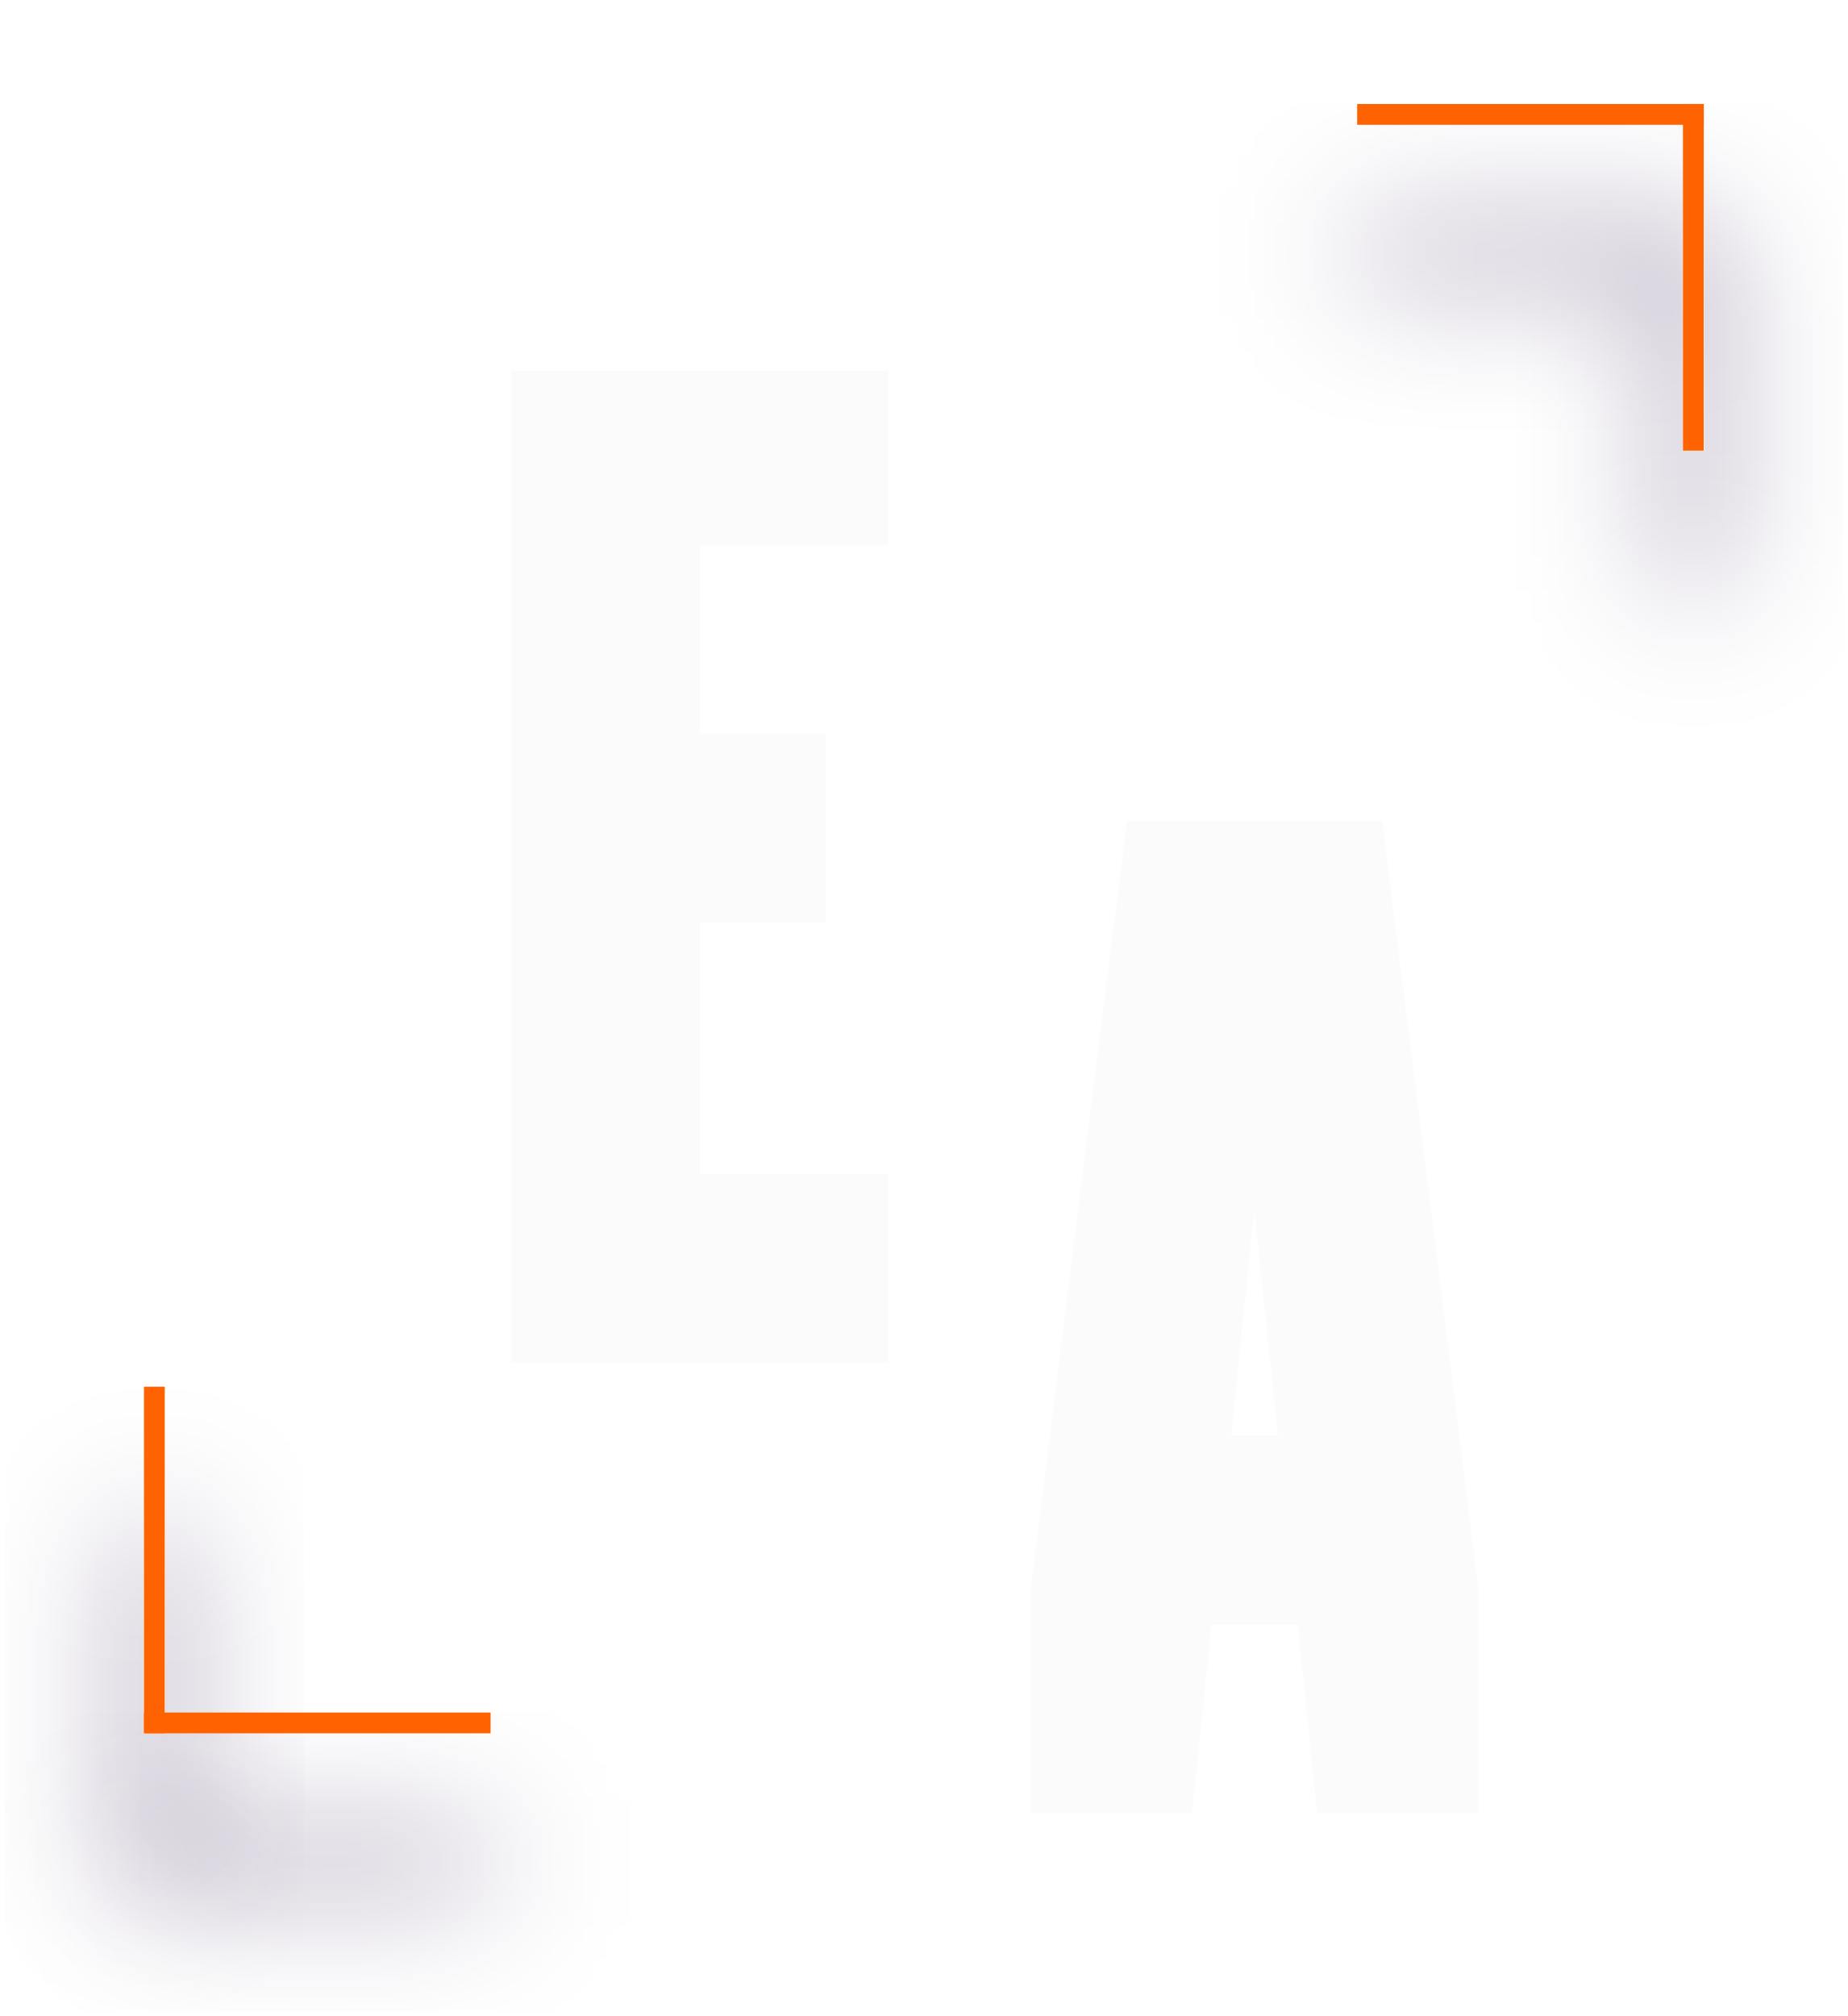
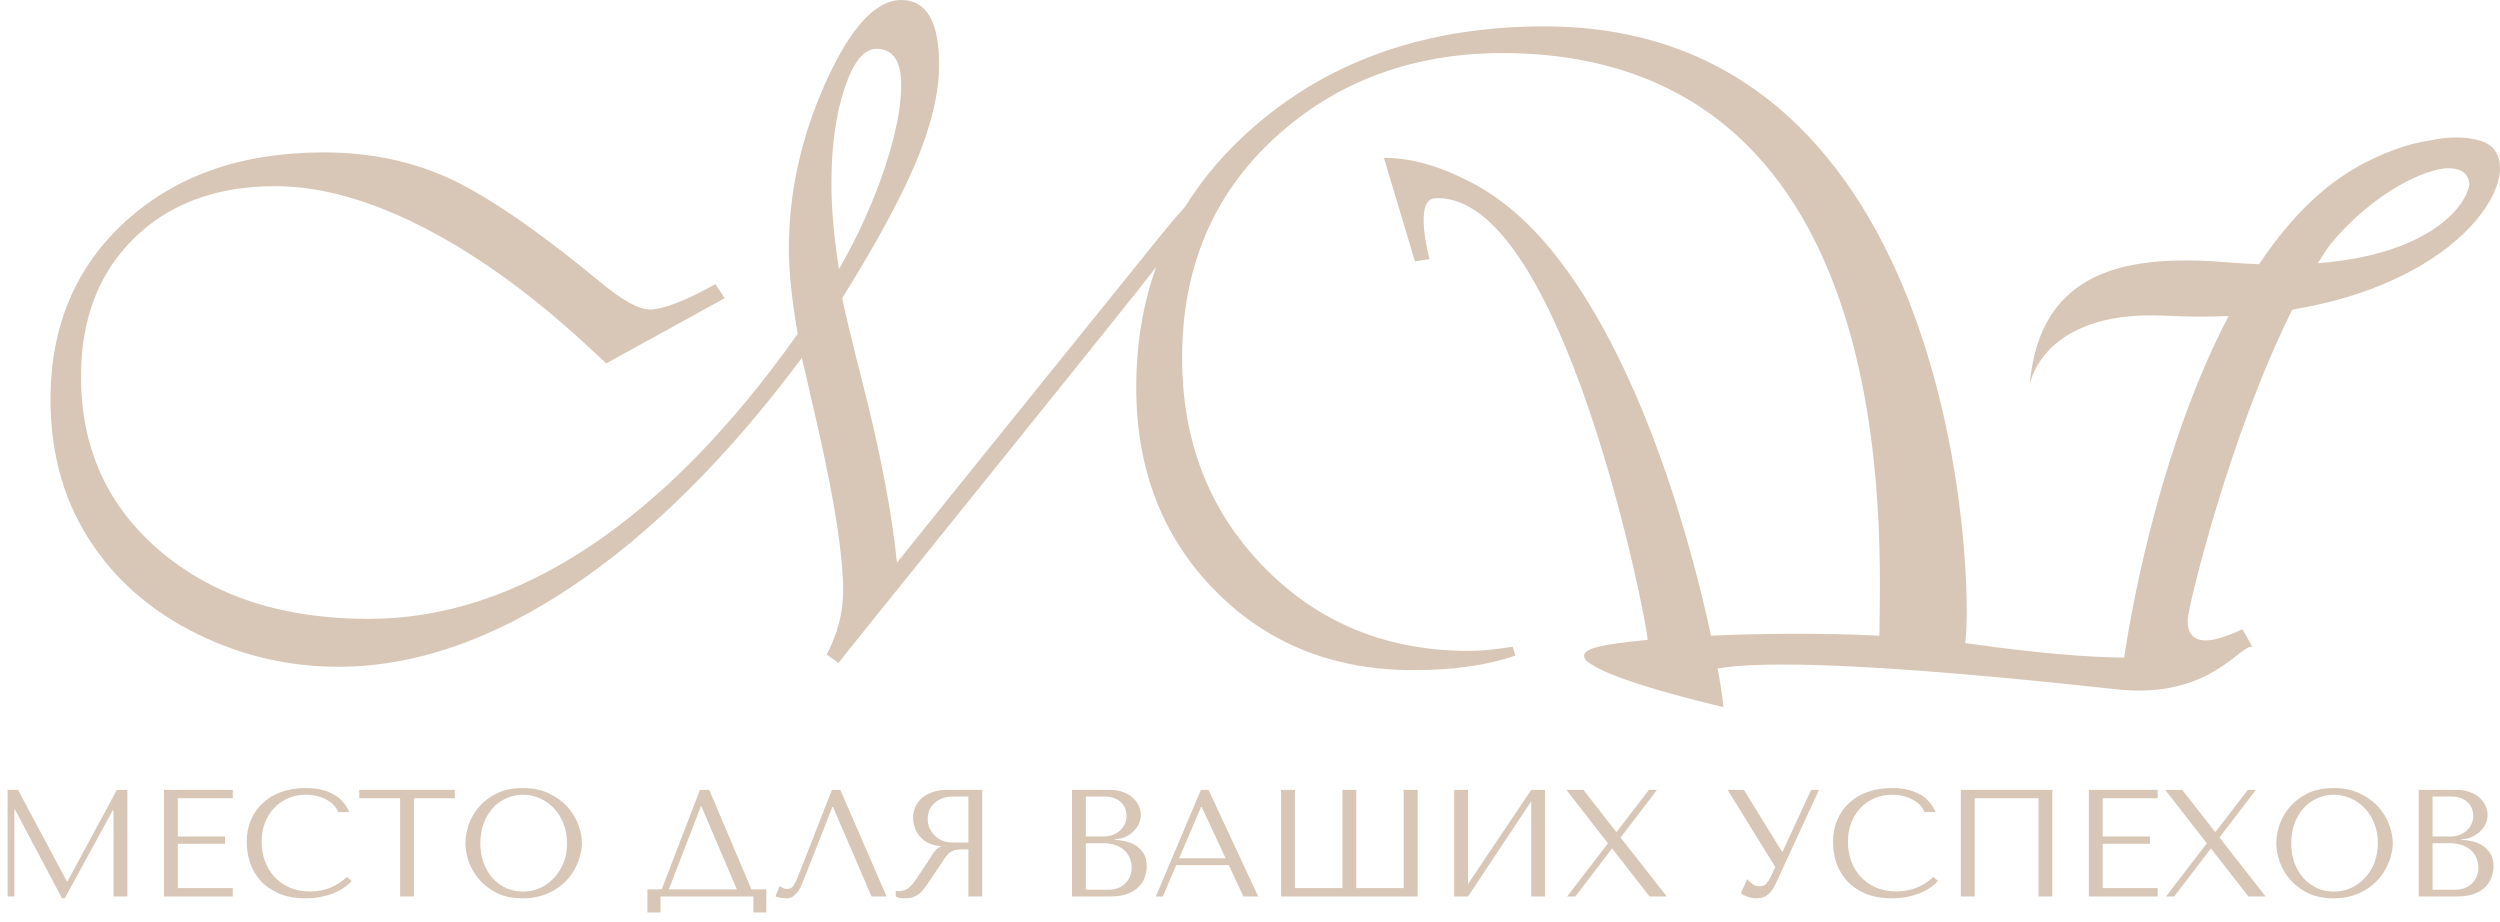
- <svg xmlns="http://www.w3.org/2000/svg" width="77" height="84" viewBox="0 0 77 84" fill="none">
-   <path d="M21.291 15.447H29.162H37.033V22.698H29.162V30.569H34.409V38.44H29.162V48.907H37.033V56.778H29.162H21.291V15.447Z" fill="#FBFBFB" />
-   <path d="M57.599 34.197L61.605 66.217V75.556H54.891L54.073 67.684H50.49L49.672 75.556H42.957V66.217L46.964 34.197H57.599ZM51.308 59.813H53.255L52.267 50.391L51.308 59.813Z" fill="#FBFBFB" />
-   <g filter="url(#filter0_d_135_986)">
-     <rect x="6.867" y="72.222" width="0.867" height="14.444" transform="rotate(-180 6.8667 72.2222)" fill="#FF6200" />
-   </g>
-   <g filter="url(#filter1_d_135_986)">
-     <rect x="6" y="72.222" width="0.867" height="14.444" transform="rotate(-90 6 72.2222)" fill="#FF6200" />
-   </g>
-   <g filter="url(#filter2_d_135_986)">
-     <rect x="70.133" y="4.333" width="0.867" height="14.444" fill="#FF6200" />
-     <rect x="71" y="4.333" width="0.867" height="14.444" transform="rotate(90 71 4.33333)" fill="#FF6200" />
-   </g>
-   <defs>
-     <filter id="filter0_d_135_986" x="0.222" y="57.778" width="12.422" height="26" filterUnits="userSpaceOnUse" color-interpolation-filters="sRGB">
-       <feFlood flood-opacity="0" result="BackgroundImageFix" />
-       <feColorMatrix in="SourceAlpha" type="matrix" values="0 0 0 0 0 0 0 0 0 0 0 0 0 0 0 0 0 0 127 0" result="hardAlpha" />
-       <feOffset dy="5.778" />
-       <feGaussianBlur stdDeviation="2.889" />
-       <feComposite in2="hardAlpha" operator="out" />
-       <feColorMatrix type="matrix" values="0 0 0 0 0.098 0 0 0 0 0 0 0 0 0 0.227 0 0 0 1 0" />
-       <feBlend mode="normal" in2="BackgroundImageFix" result="effect1_dropShadow_135_986" />
-       <feBlend mode="normal" in="SourceGraphic" in2="effect1_dropShadow_135_986" result="shape" />
-     </filter>
-     <filter id="filter1_d_135_986" x="0.222" y="71.356" width="26" height="12.422" filterUnits="userSpaceOnUse" color-interpolation-filters="sRGB">
-       <feFlood flood-opacity="0" result="BackgroundImageFix" />
-       <feColorMatrix in="SourceAlpha" type="matrix" values="0 0 0 0 0 0 0 0 0 0 0 0 0 0 0 0 0 0 127 0" result="hardAlpha" />
-       <feOffset dy="5.778" />
-       <feGaussianBlur stdDeviation="2.889" />
-       <feComposite in2="hardAlpha" operator="out" />
-       <feColorMatrix type="matrix" values="0 0 0 0 0.098 0 0 0 0 0 0 0 0 0 0.227 0 0 0 1 0" />
-       <feBlend mode="normal" in2="BackgroundImageFix" result="effect1_dropShadow_135_986" />
-       <feBlend mode="normal" in="SourceGraphic" in2="effect1_dropShadow_135_986" result="shape" />
-     </filter>
-     <filter id="filter2_d_135_986" x="50.778" y="4.333" width="26" height="26" filterUnits="userSpaceOnUse" color-interpolation-filters="sRGB">
-       <feFlood flood-opacity="0" result="BackgroundImageFix" />
-       <feColorMatrix in="SourceAlpha" type="matrix" values="0 0 0 0 0 0 0 0 0 0 0 0 0 0 0 0 0 0 127 0" result="hardAlpha" />
-       <feOffset dy="5.778" />
-       <feGaussianBlur stdDeviation="2.889" />
-       <feComposite in2="hardAlpha" operator="out" />
-       <feColorMatrix type="matrix" values="0 0 0 0 0.098 0 0 0 0 0 0 0 0 0 0.227 0 0 0 1 0" />
-       <feBlend mode="normal" in2="BackgroundImageFix" result="effect1_dropShadow_135_986" />
-       <feBlend mode="normal" in="SourceGraphic" in2="effect1_dropShadow_135_986" result="shape" />
-     </filter>
-   </defs>
+ <svg xmlns="http://www.w3.org/2000/svg" width="198" height="73" viewBox="0 0 198 73" fill="none">
+   <path d="M196.509 11.167C195.25 10.778 193.879 10.822 192.515 11.11C190.771 11.361 189.032 11.997 187.235 12.925C184.771 14.202 182.619 16.118 180.741 18.44C180.106 19.226 179.499 20.061 178.921 20.928C178.16 20.899 177.371 20.855 176.546 20.786C168.725 20.129 161.486 21.159 160.738 30.603C160.851 29.643 162.445 24.534 171.525 25.004C173.276 25.093 174.935 25.097 176.505 25.028C171.351 34.874 168.955 47.139 168.239 52.082C165.237 52.05 161.252 51.729 155.895 50.964C155.814 50.952 155.725 50.943 155.644 50.931C156.348 46.227 155.061 2.228 122.503 2.091C113.06 2.05 105.279 4.781 99.162 10.166C97.022 12.05 95.261 14.117 93.87 16.357C93.323 16.961 92.704 17.682 91.988 18.569C91.988 18.569 71.633 43.796 71.038 44.562C70.642 40.623 69.739 35.899 68.331 30.376C67.514 27.184 66.972 24.931 66.701 23.618C69.444 19.214 71.41 15.579 72.596 12.719C73.781 9.858 74.376 7.33 74.376 5.126C74.376 1.71 73.377 0 71.374 0C69.371 0 67.356 2.168 65.406 6.499C63.452 10.831 62.477 15.239 62.477 19.716C62.477 21.523 62.712 23.764 63.181 26.438C57.941 33.841 52.447 39.452 46.702 43.277C40.952 47.102 35.114 49.015 29.182 49.015C22.434 49.015 16.951 47.24 12.739 43.687C8.523 40.133 6.415 35.51 6.415 29.817C6.415 25.263 7.819 21.612 10.623 18.865C13.427 16.118 17.154 14.745 21.802 14.745C25.436 14.745 29.429 15.875 33.779 18.14C38.128 20.405 42.554 23.654 47.053 27.889L48.016 28.78L57.395 23.618L56.655 22.504C54.255 23.841 52.528 24.509 51.464 24.509C50.574 24.509 49.226 23.756 47.422 22.244C42.627 18.286 38.719 15.599 35.704 14.185C32.686 12.775 29.328 12.07 25.618 12.07C19.189 12.07 13.982 13.877 9.988 17.492C5.995 21.106 4 25.822 4 31.64C4 36.122 5.149 40.008 7.447 43.302C9.45 46.223 12.197 48.537 15.697 50.246C19.193 51.956 22.895 52.807 26.803 52.807C32.787 52.807 38.929 50.704 45.233 46.495C51.536 42.285 57.63 36.235 63.513 28.338C63.61 28.833 63.674 29.104 63.699 29.157L64.848 34.169C66.134 39.862 66.778 44.084 66.778 46.831C66.778 48.488 66.345 50.161 65.479 51.843L66.406 52.511L67.223 51.47C67.223 51.47 87.194 26.681 88.282 25.299C88.387 25.166 88.484 25.04 88.582 24.919L89.917 23.249L91.564 21.154C90.52 24.084 89.99 27.256 89.99 30.68C89.99 37.167 92.061 42.52 96.2 46.742C100.339 50.964 105.587 53.075 111.939 53.075C115.103 53.075 117.798 52.69 120.023 51.924L119.8 51.219C118.441 51.442 117.28 51.551 116.317 51.551C109.839 51.551 104.438 49.343 100.113 44.922C95.787 40.502 93.623 34.979 93.623 28.342C93.623 21.24 96.059 15.437 100.926 10.948C105.797 6.455 112.089 4.032 119.796 4.21C150.841 4.915 148.907 42.556 148.847 50.344C144.376 50.125 139.573 50.165 135.511 50.344C133.836 42.52 129.899 28.5 122.985 19.947C121.107 17.625 118.955 15.709 116.491 14.432C114.144 13.217 111.891 12.5 109.605 12.5L112.065 20.705L113.218 20.518C113.218 20.518 111.923 15.802 113.647 15.705C123.753 15.142 130.482 49.298 130.482 50.631C130.482 50.648 130.482 50.664 130.482 50.68C128.406 50.87 126.857 51.105 126.153 51.349C125.416 51.604 125.311 51.92 125.619 52.272L125.594 52.317C125.627 52.329 125.671 52.349 125.708 52.361C127.338 53.905 136.486 56 136.486 56C136.486 55.696 136.341 54.598 136.037 52.941C139.513 52.349 148.167 52.463 167.632 54.594C174.968 55.396 177.363 51.097 178.362 51.219C178.395 51.219 177.61 49.825 177.585 49.845C176.319 50.429 175.352 50.721 174.689 50.721C173.734 50.721 173.256 50.19 173.256 49.128C173.256 48.225 176.546 34.513 181.551 24.521C196.407 22.078 200.615 12.443 196.517 11.175L196.509 11.167ZM65.847 14.558C65.847 11.613 66.191 9.092 66.887 7.002C67.579 4.911 68.42 3.865 69.408 3.865C70.719 3.865 71.374 4.818 71.374 6.726C71.374 8.533 70.921 10.774 70.019 13.448C69.116 16.122 67.923 18.744 66.442 21.321C66.045 18.719 65.847 16.471 65.847 14.562V14.558ZM183.569 20.851C183.869 20.368 184.172 19.907 184.48 19.461C187.34 15.907 191.257 13.61 193.62 13.338C195.028 13.233 195.493 13.845 195.578 14.558C195.38 16.24 192.544 20.137 183.569 20.851Z" fill="#D8C7B6" />
+   <path d="M1.426 62.558L5.298 69.806H5.346L9.254 62.558H10.086V71H8.988V64.162H8.94L5.129 71.145H4.912L1.185 64.113H1.137V71H0.606V62.558H1.426Z" fill="#D8C7B6" />
+   <path d="M12.985 62.558H18.436V63.221H14.082V66.248H17.821V66.827H14.082V70.337H18.436V71H12.985V62.558Z" fill="#D8C7B6" />
+   <path d="M27.488 69.444L27.85 69.77C27.746 69.89 27.593 70.031 27.392 70.192C27.191 70.353 26.938 70.505 26.632 70.65C26.335 70.787 25.981 70.903 25.571 71C25.169 71.097 24.71 71.145 24.196 71.145C23.384 71.145 22.684 71.02 22.097 70.771C21.511 70.514 21.028 70.18 20.65 69.77C20.272 69.352 19.991 68.877 19.806 68.347C19.629 67.808 19.541 67.257 19.541 66.694C19.541 66.043 19.653 65.456 19.878 64.933C20.103 64.403 20.421 63.953 20.831 63.583C21.241 63.205 21.732 62.915 22.302 62.714C22.881 62.513 23.521 62.413 24.22 62.413C24.703 62.413 25.133 62.461 25.511 62.558C25.889 62.654 26.218 62.787 26.5 62.956C26.781 63.124 27.014 63.325 27.199 63.559C27.392 63.792 27.549 64.045 27.669 64.318H26.777C26.721 64.15 26.62 63.985 26.475 63.824C26.339 63.655 26.158 63.506 25.933 63.378C25.716 63.249 25.462 63.145 25.173 63.064C24.892 62.984 24.578 62.944 24.232 62.944C23.726 62.944 23.255 63.036 22.821 63.221C22.395 63.406 22.025 63.663 21.712 63.993C21.398 64.322 21.153 64.716 20.976 65.175C20.807 65.625 20.723 66.124 20.723 66.67C20.723 67.185 20.803 67.679 20.964 68.154C21.133 68.628 21.378 69.046 21.699 69.408C22.021 69.77 22.423 70.059 22.905 70.276C23.388 70.493 23.943 70.602 24.57 70.602C25.695 70.602 26.668 70.216 27.488 69.444Z" fill="#D8C7B6" />
+   <path d="M32.786 71H31.689V63.221H28.456V62.558H36.018V63.221H32.786V71Z" fill="#D8C7B6" />
+   <path d="M36.862 66.779C36.862 66.32 36.947 65.834 37.116 65.32C37.293 64.805 37.566 64.335 37.936 63.908C38.306 63.474 38.776 63.116 39.347 62.835C39.918 62.554 40.601 62.413 41.397 62.413C42.201 62.413 42.897 62.558 43.484 62.847C44.079 63.128 44.569 63.486 44.955 63.92C45.341 64.355 45.627 64.829 45.812 65.344C45.996 65.85 46.089 66.329 46.089 66.779C46.089 67.076 46.045 67.39 45.956 67.719C45.876 68.049 45.751 68.379 45.582 68.709C45.422 69.03 45.212 69.34 44.955 69.637C44.698 69.927 44.392 70.184 44.039 70.409C43.693 70.634 43.299 70.815 42.857 70.952C42.422 71.08 41.936 71.145 41.397 71.145C40.601 71.145 39.918 71.004 39.347 70.723C38.776 70.433 38.306 70.071 37.936 69.637C37.566 69.203 37.293 68.733 37.116 68.226C36.947 67.712 36.862 67.229 36.862 66.779ZM38.044 66.779C38.044 67.342 38.129 67.86 38.298 68.335C38.475 68.801 38.712 69.203 39.009 69.541C39.315 69.878 39.673 70.144 40.083 70.337C40.493 70.522 40.939 70.614 41.421 70.614C41.896 70.614 42.342 70.522 42.76 70.337C43.186 70.144 43.556 69.878 43.87 69.541C44.191 69.203 44.445 68.801 44.63 68.335C44.815 67.86 44.907 67.342 44.907 66.779C44.907 66.216 44.815 65.701 44.63 65.235C44.445 64.761 44.191 64.355 43.87 64.017C43.556 63.679 43.186 63.418 42.76 63.233C42.342 63.04 41.896 62.944 41.421 62.944C40.939 62.944 40.493 63.04 40.083 63.233C39.673 63.418 39.315 63.679 39.009 64.017C38.712 64.355 38.475 64.761 38.298 65.235C38.129 65.701 38.044 66.216 38.044 66.779Z" fill="#D8C7B6" />
+   <path d="M56.17 62.558L59.511 70.433H60.692V72.266H59.667V71H52.31V72.266H51.273V70.433H52.407L55.434 62.558H56.17ZM58.353 70.433L55.555 63.872H55.506L52.974 70.433H58.353Z" fill="#D8C7B6" />
+   <path d="M66.552 62.558L70.218 71H69.024L65.973 63.908H65.924L63.573 69.878C63.412 70.288 63.227 70.602 63.018 70.819C62.817 71.036 62.588 71.145 62.331 71.145C62.17 71.145 62.009 71.133 61.848 71.109C61.695 71.084 61.55 71.048 61.414 71L61.739 70.18C61.82 70.22 61.908 70.268 62.005 70.325C62.101 70.381 62.202 70.409 62.306 70.409C62.572 70.409 62.765 70.3 62.885 70.083C63.014 69.866 63.147 69.577 63.283 69.215L65.888 62.558H66.552Z" fill="#D8C7B6" />
+   <path d="M77.793 62.558V71H76.695V67.273H76.165C75.939 67.273 75.75 67.293 75.598 67.334C75.453 67.374 75.32 67.442 75.2 67.539C75.079 67.635 74.966 67.76 74.862 67.912C74.757 68.065 74.633 68.254 74.488 68.479L73.535 69.89C73.415 70.075 73.294 70.244 73.173 70.397C73.061 70.55 72.936 70.682 72.799 70.795C72.663 70.9 72.506 70.984 72.329 71.048C72.16 71.113 71.955 71.145 71.714 71.145C71.537 71.145 71.392 71.137 71.28 71.121C71.167 71.105 71.055 71.064 70.942 71V70.554C70.982 70.562 71.023 70.57 71.063 70.578C71.103 70.578 71.143 70.578 71.183 70.578C71.352 70.578 71.501 70.554 71.63 70.505C71.758 70.457 71.879 70.389 71.992 70.3C72.104 70.204 72.213 70.091 72.317 69.963C72.422 69.826 72.53 69.673 72.643 69.504C72.981 69.014 73.242 68.624 73.427 68.335C73.612 68.037 73.756 67.808 73.861 67.647C73.973 67.486 74.062 67.37 74.126 67.297C74.199 67.225 74.283 67.165 74.379 67.117L74.5 67.056V67.008C74.114 66.984 73.781 66.899 73.499 66.755C73.226 66.61 73.001 66.429 72.824 66.212C72.647 65.995 72.518 65.762 72.438 65.512C72.357 65.255 72.317 65.006 72.317 64.765C72.317 64.548 72.357 64.31 72.438 64.053C72.526 63.796 72.671 63.559 72.872 63.342C73.081 63.116 73.362 62.931 73.716 62.787C74.07 62.634 74.516 62.558 75.055 62.558H77.793ZM76.695 63.088H75.477C75.171 63.088 74.894 63.133 74.645 63.221C74.404 63.309 74.195 63.434 74.018 63.595C73.841 63.748 73.704 63.932 73.608 64.15C73.519 64.367 73.475 64.604 73.475 64.861C73.475 65.078 73.515 65.299 73.596 65.525C73.684 65.742 73.813 65.943 73.981 66.127C74.15 66.304 74.355 66.449 74.597 66.562C74.846 66.674 75.131 66.731 75.453 66.731H76.695V63.088Z" fill="#D8C7B6" />
+   <path d="M84.901 71V62.558H87.916C88.334 62.558 88.696 62.622 89.002 62.751C89.315 62.871 89.568 63.028 89.761 63.221C89.962 63.414 90.111 63.627 90.208 63.86C90.304 64.093 90.352 64.322 90.352 64.548C90.352 64.805 90.296 65.05 90.183 65.283C90.071 65.508 89.918 65.709 89.725 65.886C89.54 66.055 89.323 66.196 89.074 66.308C88.825 66.413 88.559 66.465 88.278 66.465V66.513C88.455 66.522 88.688 66.55 88.977 66.598C89.267 66.646 89.548 66.743 89.822 66.887C90.095 67.032 90.328 67.241 90.521 67.514C90.722 67.788 90.823 68.154 90.823 68.612C90.823 68.901 90.77 69.191 90.666 69.48C90.569 69.762 90.409 70.015 90.183 70.24C89.958 70.465 89.661 70.65 89.291 70.795C88.921 70.932 88.467 71 87.928 71H84.901ZM85.999 70.469H87.747C88.004 70.469 88.246 70.433 88.471 70.361C88.704 70.28 88.905 70.164 89.074 70.011C89.243 69.858 89.375 69.673 89.472 69.456C89.576 69.239 89.629 68.99 89.629 68.709C89.629 68.451 89.581 68.206 89.484 67.973C89.395 67.74 89.255 67.535 89.062 67.358C88.877 67.181 88.64 67.04 88.35 66.936C88.061 66.831 87.719 66.779 87.325 66.779H85.999V70.469ZM85.999 66.248H87.446C87.687 66.248 87.912 66.208 88.121 66.127C88.338 66.047 88.527 65.934 88.688 65.79C88.857 65.645 88.986 65.472 89.074 65.271C89.17 65.07 89.219 64.853 89.219 64.62C89.219 64.435 89.186 64.25 89.122 64.065C89.058 63.88 88.953 63.715 88.809 63.571C88.672 63.426 88.491 63.309 88.266 63.221C88.049 63.133 87.783 63.088 87.47 63.088H85.999V66.248Z" fill="#D8C7B6" />
+   <path d="M97.319 68.516H93.158L92.097 71H91.542L95.112 62.558H95.715L99.647 71H98.477L97.319 68.516ZM97.066 67.973L95.172 63.908H95.124L93.387 67.973H97.066Z" fill="#D8C7B6" />
+   <path d="M111.17 62.558H112.279V71H101.461V62.558H102.558V70.337H106.321V62.558H107.419V70.337H111.17V62.558Z" fill="#D8C7B6" />
+   <path d="M116.268 70.011L121.273 62.558H122.37V71H121.273V63.462L116.268 71H115.17V62.558H116.268V70.011Z" fill="#D8C7B6" />
+   <path d="M125.409 62.558L127.99 65.874H128.05L130.595 62.558H131.234L128.351 66.332L132.006 71H130.643L127.7 67.225H127.652L124.769 71H124.118L127.35 66.791L124.058 62.558H125.409Z" fill="#D8C7B6" />
+   <path d="M138.118 62.558L141.134 67.454H141.182L143.437 62.558H144.064L140.603 70.059C140.49 70.292 140.374 70.481 140.253 70.626C140.133 70.763 140.008 70.871 139.879 70.952C139.759 71.032 139.63 71.084 139.493 71.109C139.365 71.133 139.24 71.145 139.12 71.145C138.846 71.145 138.597 71.1 138.372 71.012C138.155 70.932 137.99 70.843 137.877 70.747L138.384 69.625C138.488 69.762 138.621 69.89 138.782 70.011C138.943 70.132 139.119 70.192 139.312 70.192C139.57 70.192 139.755 70.132 139.867 70.011C139.988 69.89 140.088 69.75 140.169 69.589L140.603 68.672L136.828 62.558H138.118Z" fill="#D8C7B6" />
+   <path d="M153.124 69.444L153.486 69.77C153.381 69.89 153.228 70.031 153.027 70.192C152.826 70.353 152.573 70.505 152.267 70.65C151.97 70.787 151.616 70.903 151.206 71C150.804 71.097 150.346 71.145 149.831 71.145C149.019 71.145 148.32 71.02 147.733 70.771C147.146 70.514 146.663 70.18 146.285 69.77C145.907 69.352 145.626 68.877 145.441 68.347C145.264 67.808 145.176 67.257 145.176 66.694C145.176 66.043 145.288 65.456 145.514 64.933C145.739 64.403 146.056 63.953 146.466 63.583C146.876 63.205 147.367 62.915 147.938 62.714C148.517 62.513 149.156 62.413 149.855 62.413C150.338 62.413 150.768 62.461 151.146 62.558C151.524 62.654 151.853 62.787 152.135 62.956C152.416 63.124 152.649 63.325 152.834 63.559C153.027 63.792 153.184 64.045 153.305 64.318H152.412C152.356 64.15 152.255 63.985 152.111 63.824C151.974 63.655 151.793 63.506 151.568 63.378C151.351 63.249 151.098 63.145 150.808 63.064C150.527 62.984 150.213 62.944 149.867 62.944C149.361 62.944 148.89 63.036 148.456 63.221C148.03 63.406 147.66 63.663 147.347 63.993C147.033 64.322 146.788 64.716 146.611 65.175C146.442 65.625 146.358 66.124 146.358 66.67C146.358 67.185 146.438 67.679 146.599 68.154C146.768 68.628 147.013 69.046 147.335 69.408C147.656 69.77 148.058 70.059 148.541 70.276C149.023 70.493 149.578 70.602 150.205 70.602C151.331 70.602 152.304 70.216 153.124 69.444Z" fill="#D8C7B6" />
+   <path d="M162.546 62.558V71H161.449V63.221H156.395V71H155.298V62.558H162.546Z" fill="#D8C7B6" />
+   <path d="M165.438 62.558H170.89V63.221H166.536V66.248H170.275V66.827H166.536V70.337H170.89V71H165.438V62.558Z" fill="#D8C7B6" />
+   <path d="M172.838 62.558L175.419 65.874H175.48L178.024 62.558H178.664L175.781 66.332L179.436 71H178.073L175.13 67.225H175.082L172.199 71H171.548L174.78 66.791L171.488 62.558H172.838Z" fill="#D8C7B6" />
+   <path d="M180.282 66.779C180.282 66.32 180.367 65.834 180.536 65.32C180.713 64.805 180.986 64.335 181.356 63.908C181.726 63.474 182.196 63.116 182.767 62.835C183.338 62.554 184.021 62.413 184.817 62.413C185.621 62.413 186.317 62.558 186.904 62.847C187.499 63.128 187.989 63.486 188.375 63.92C188.761 64.355 189.046 64.829 189.231 65.344C189.416 65.85 189.509 66.329 189.509 66.779C189.509 67.076 189.465 67.39 189.376 67.719C189.296 68.049 189.171 68.379 189.002 68.709C188.841 69.03 188.632 69.34 188.375 69.637C188.118 69.927 187.812 70.184 187.458 70.409C187.113 70.634 186.719 70.815 186.277 70.952C185.842 71.08 185.356 71.145 184.817 71.145C184.021 71.145 183.338 71.004 182.767 70.723C182.196 70.433 181.726 70.071 181.356 69.637C180.986 69.203 180.713 68.733 180.536 68.226C180.367 67.712 180.282 67.229 180.282 66.779ZM181.464 66.779C181.464 67.342 181.549 67.86 181.718 68.335C181.895 68.801 182.132 69.203 182.429 69.541C182.735 69.878 183.093 70.144 183.503 70.337C183.913 70.522 184.359 70.614 184.841 70.614C185.316 70.614 185.762 70.522 186.18 70.337C186.606 70.144 186.976 69.878 187.29 69.541C187.611 69.203 187.865 68.801 188.049 68.335C188.234 67.86 188.327 67.342 188.327 66.779C188.327 66.216 188.234 65.701 188.049 65.235C187.865 64.761 187.611 64.355 187.29 64.017C186.976 63.679 186.606 63.418 186.18 63.233C185.762 63.04 185.316 62.944 184.841 62.944C184.359 62.944 183.913 63.04 183.503 63.233C183.093 63.418 182.735 63.679 182.429 64.017C182.132 64.355 181.895 64.761 181.718 65.235C181.549 65.701 181.464 66.216 181.464 66.779Z" fill="#D8C7B6" />
+   <path d="M191.562 71V62.558H194.577C194.995 62.558 195.357 62.622 195.663 62.751C195.976 62.871 196.229 63.028 196.422 63.221C196.623 63.414 196.772 63.627 196.869 63.86C196.965 64.093 197.013 64.322 197.013 64.548C197.013 64.805 196.957 65.05 196.844 65.283C196.732 65.508 196.579 65.709 196.386 65.886C196.201 66.055 195.984 66.196 195.735 66.308C195.486 66.413 195.22 66.465 194.939 66.465V66.513C195.116 66.522 195.349 66.55 195.638 66.598C195.928 66.646 196.209 66.743 196.483 66.887C196.756 67.032 196.989 67.241 197.182 67.514C197.383 67.788 197.484 68.154 197.484 68.612C197.484 68.901 197.431 69.191 197.327 69.48C197.23 69.762 197.07 70.015 196.844 70.24C196.619 70.465 196.322 70.65 195.952 70.795C195.582 70.932 195.128 71 194.589 71H191.562ZM192.659 70.469H194.408C194.666 70.469 194.907 70.433 195.132 70.361C195.365 70.28 195.566 70.164 195.735 70.011C195.904 69.858 196.036 69.673 196.133 69.456C196.237 69.239 196.29 68.99 196.29 68.709C196.29 68.451 196.241 68.206 196.145 67.973C196.057 67.74 195.916 67.535 195.723 67.358C195.538 67.181 195.301 67.04 195.011 66.936C194.722 66.831 194.38 66.779 193.986 66.779H192.659V70.469ZM192.659 66.248H194.107C194.348 66.248 194.573 66.208 194.782 66.127C194.999 66.047 195.188 65.934 195.349 65.79C195.518 65.645 195.646 65.472 195.735 65.271C195.831 65.07 195.88 64.853 195.88 64.62C195.88 64.435 195.847 64.25 195.783 64.065C195.719 63.88 195.614 63.715 195.47 63.571C195.333 63.426 195.152 63.309 194.927 63.221C194.71 63.133 194.444 63.088 194.131 63.088H192.659V66.248Z" fill="#D8C7B6" />
</svg>
